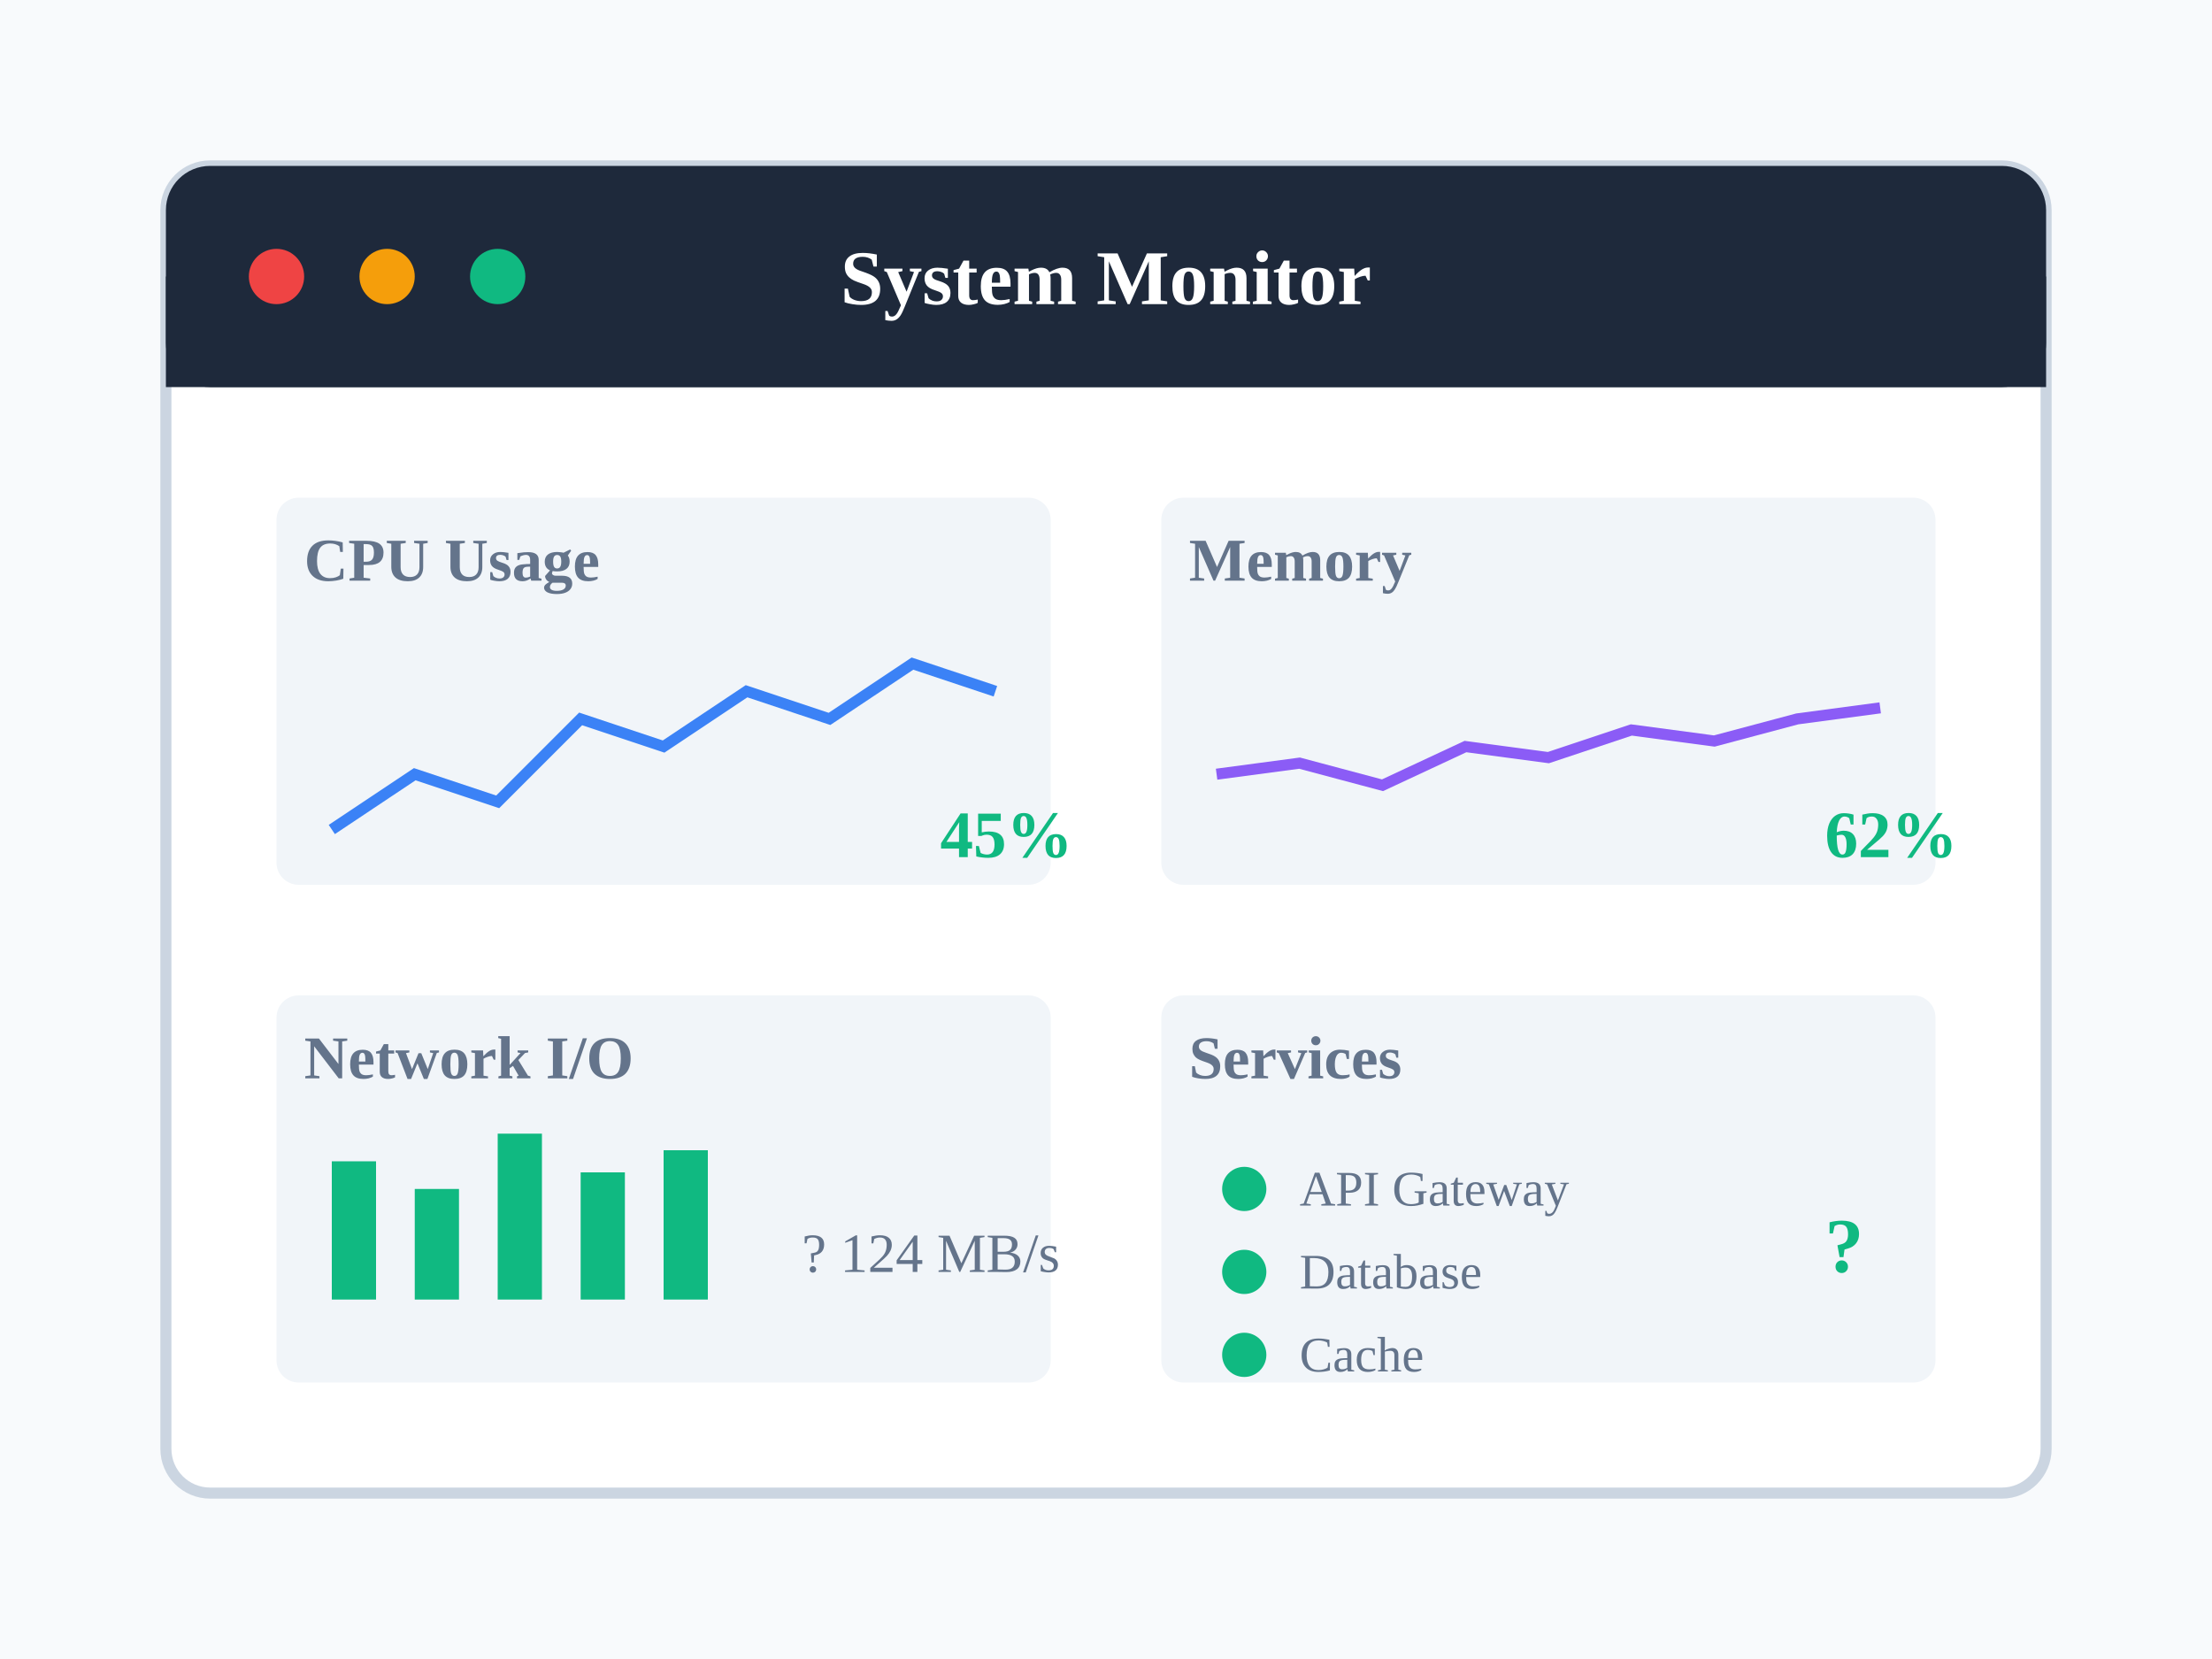
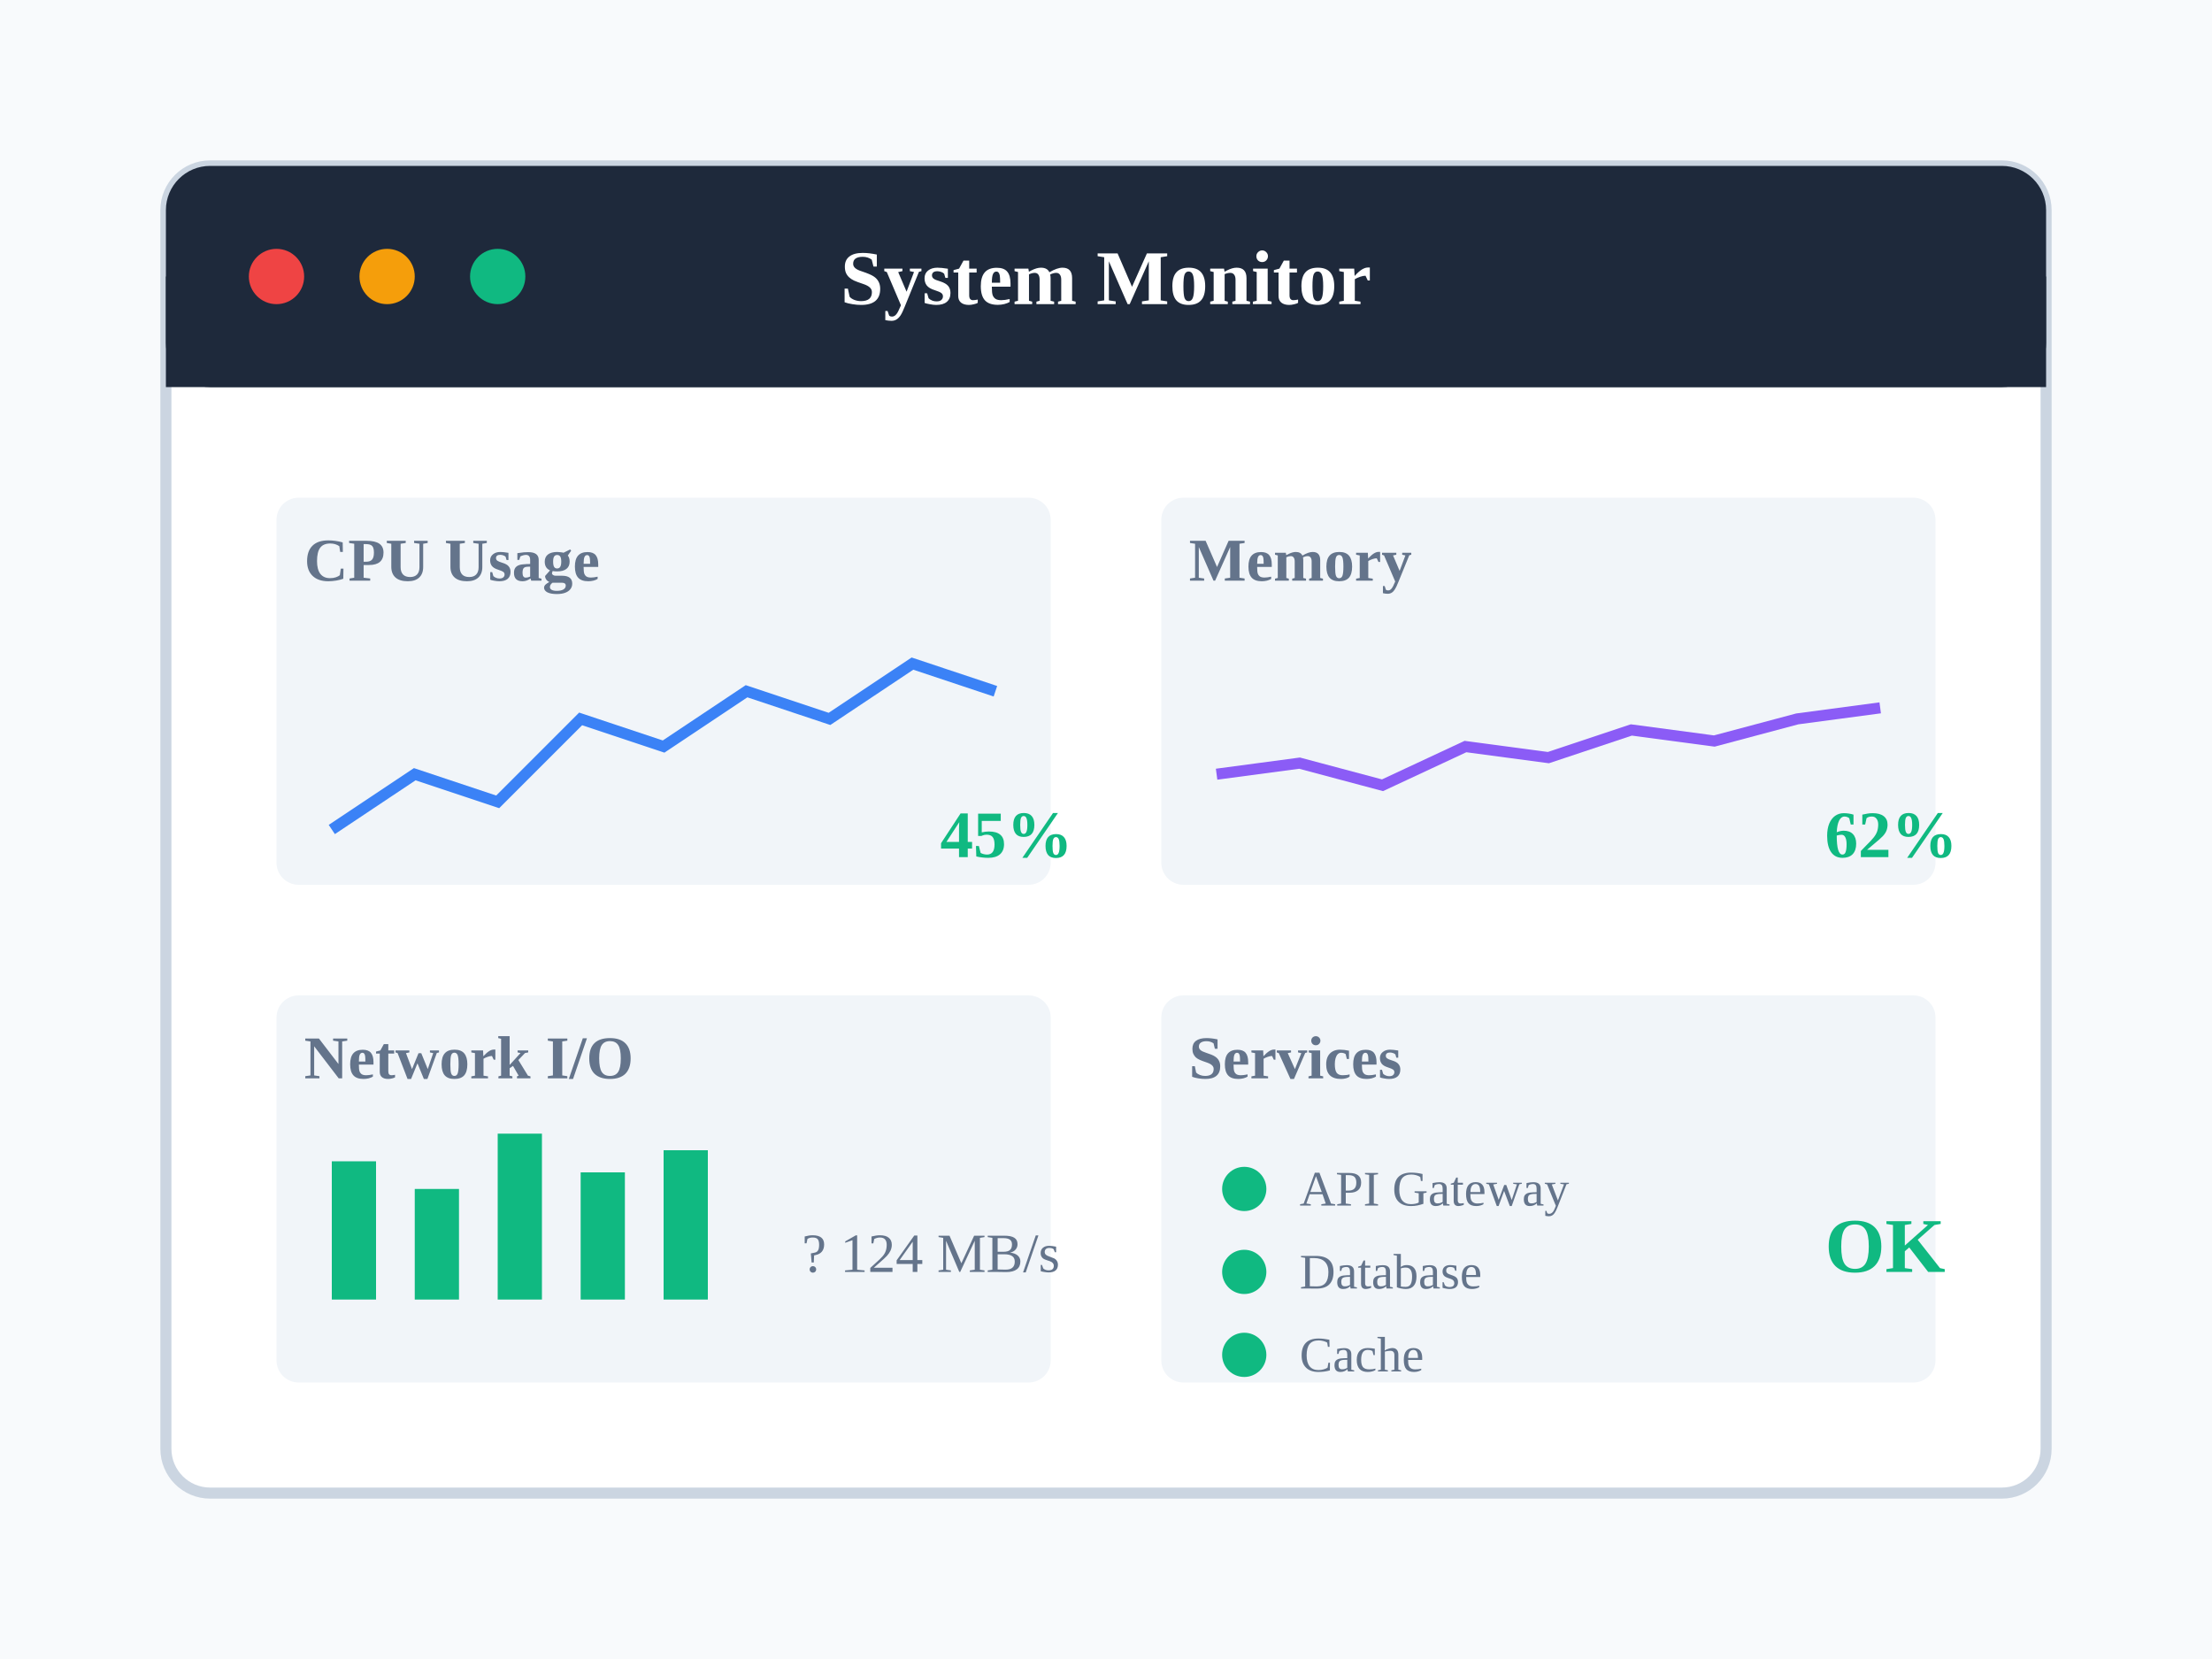
<svg xmlns="http://www.w3.org/2000/svg" viewBox="0 0 400 300">
  <rect width="400" height="300" fill="#f8fafc" />
  <rect x="30" y="30" width="340" height="240" fill="white" stroke="#cbd5e1" stroke-width="2" rx="8" />
  <rect x="30" y="30" width="340" height="40" fill="#1e293b" rx="8" />
  <rect x="30" y="50" width="340" height="20" fill="#1e293b" />
  <circle cx="50" cy="50" r="5" fill="#ef4444" />
  <circle cx="70" cy="50" r="5" fill="#f59e0b" />
  <circle cx="90" cy="50" r="5" fill="#10b981" />
  <text x="200" y="55" text-anchor="middle" fill="white" font-size="14" font-weight="bold">System Monitor</text>
  <g transform="translate(50, 90)">
    <rect width="140" height="70" fill="#f1f5f9" rx="4" />
    <text x="5" y="15" fill="#64748b" font-size="11" font-weight="bold">CPU Usage</text>
    <polyline points="10,60 25,50 40,55 55,40 70,45 85,35 100,40 115,30 130,35" stroke="#3b82f6" stroke-width="2" fill="none" />
    <text x="120" y="65" fill="#10b981" font-size="12" font-weight="bold">45%</text>
  </g>
  <g transform="translate(210, 90)">
    <rect width="140" height="70" fill="#f1f5f9" rx="4" />
    <text x="5" y="15" fill="#64748b" font-size="11" font-weight="bold">Memory</text>
    <polyline points="10,50 25,48 40,52 55,45 70,47 85,42 100,44 115,40 130,38" stroke="#8b5cf6" stroke-width="2" fill="none" />
    <text x="120" y="65" fill="#10b981" font-size="12" font-weight="bold">62%</text>
  </g>
  <g transform="translate(50, 180)">
    <rect width="140" height="70" fill="#f1f5f9" rx="4" />
    <text x="5" y="15" fill="#64748b" font-size="11" font-weight="bold">Network I/O</text>
    <rect x="10" y="30" width="8" height="25" fill="#10b981" />
    <rect x="25" y="35" width="8" height="20" fill="#10b981" />
    <rect x="40" y="25" width="8" height="30" fill="#10b981" />
    <rect x="55" y="32" width="8" height="23" fill="#10b981" />
    <rect x="70" y="28" width="8" height="27" fill="#10b981" />
    <text x="95" y="50" fill="#64748b" font-size="10">? 124 MB/s</text>
  </g>
  <g transform="translate(210, 180)">
    <rect width="140" height="70" fill="#f1f5f9" rx="4" />
    <text x="5" y="15" fill="#64748b" font-size="11" font-weight="bold">Services</text>
    <circle cx="15" cy="35" r="4" fill="#10b981" />
    <text x="25" y="38" fill="#64748b" font-size="9">API Gateway</text>
    <circle cx="15" cy="50" r="4" fill="#10b981" />
    <text x="25" y="53" fill="#64748b" font-size="9">Database</text>
    <circle cx="15" cy="65" r="4" fill="#10b981" />
    <text x="25" y="68" fill="#64748b" font-size="9">Cache</text>
-     <text x="120" y="50" fill="#10b981" font-size="14" font-weight="bold">?</text>
+     <text x="120" y="50" fill="#10b981" font-size="14" font-weight="bold">OK</text>
  </g>
</svg>
